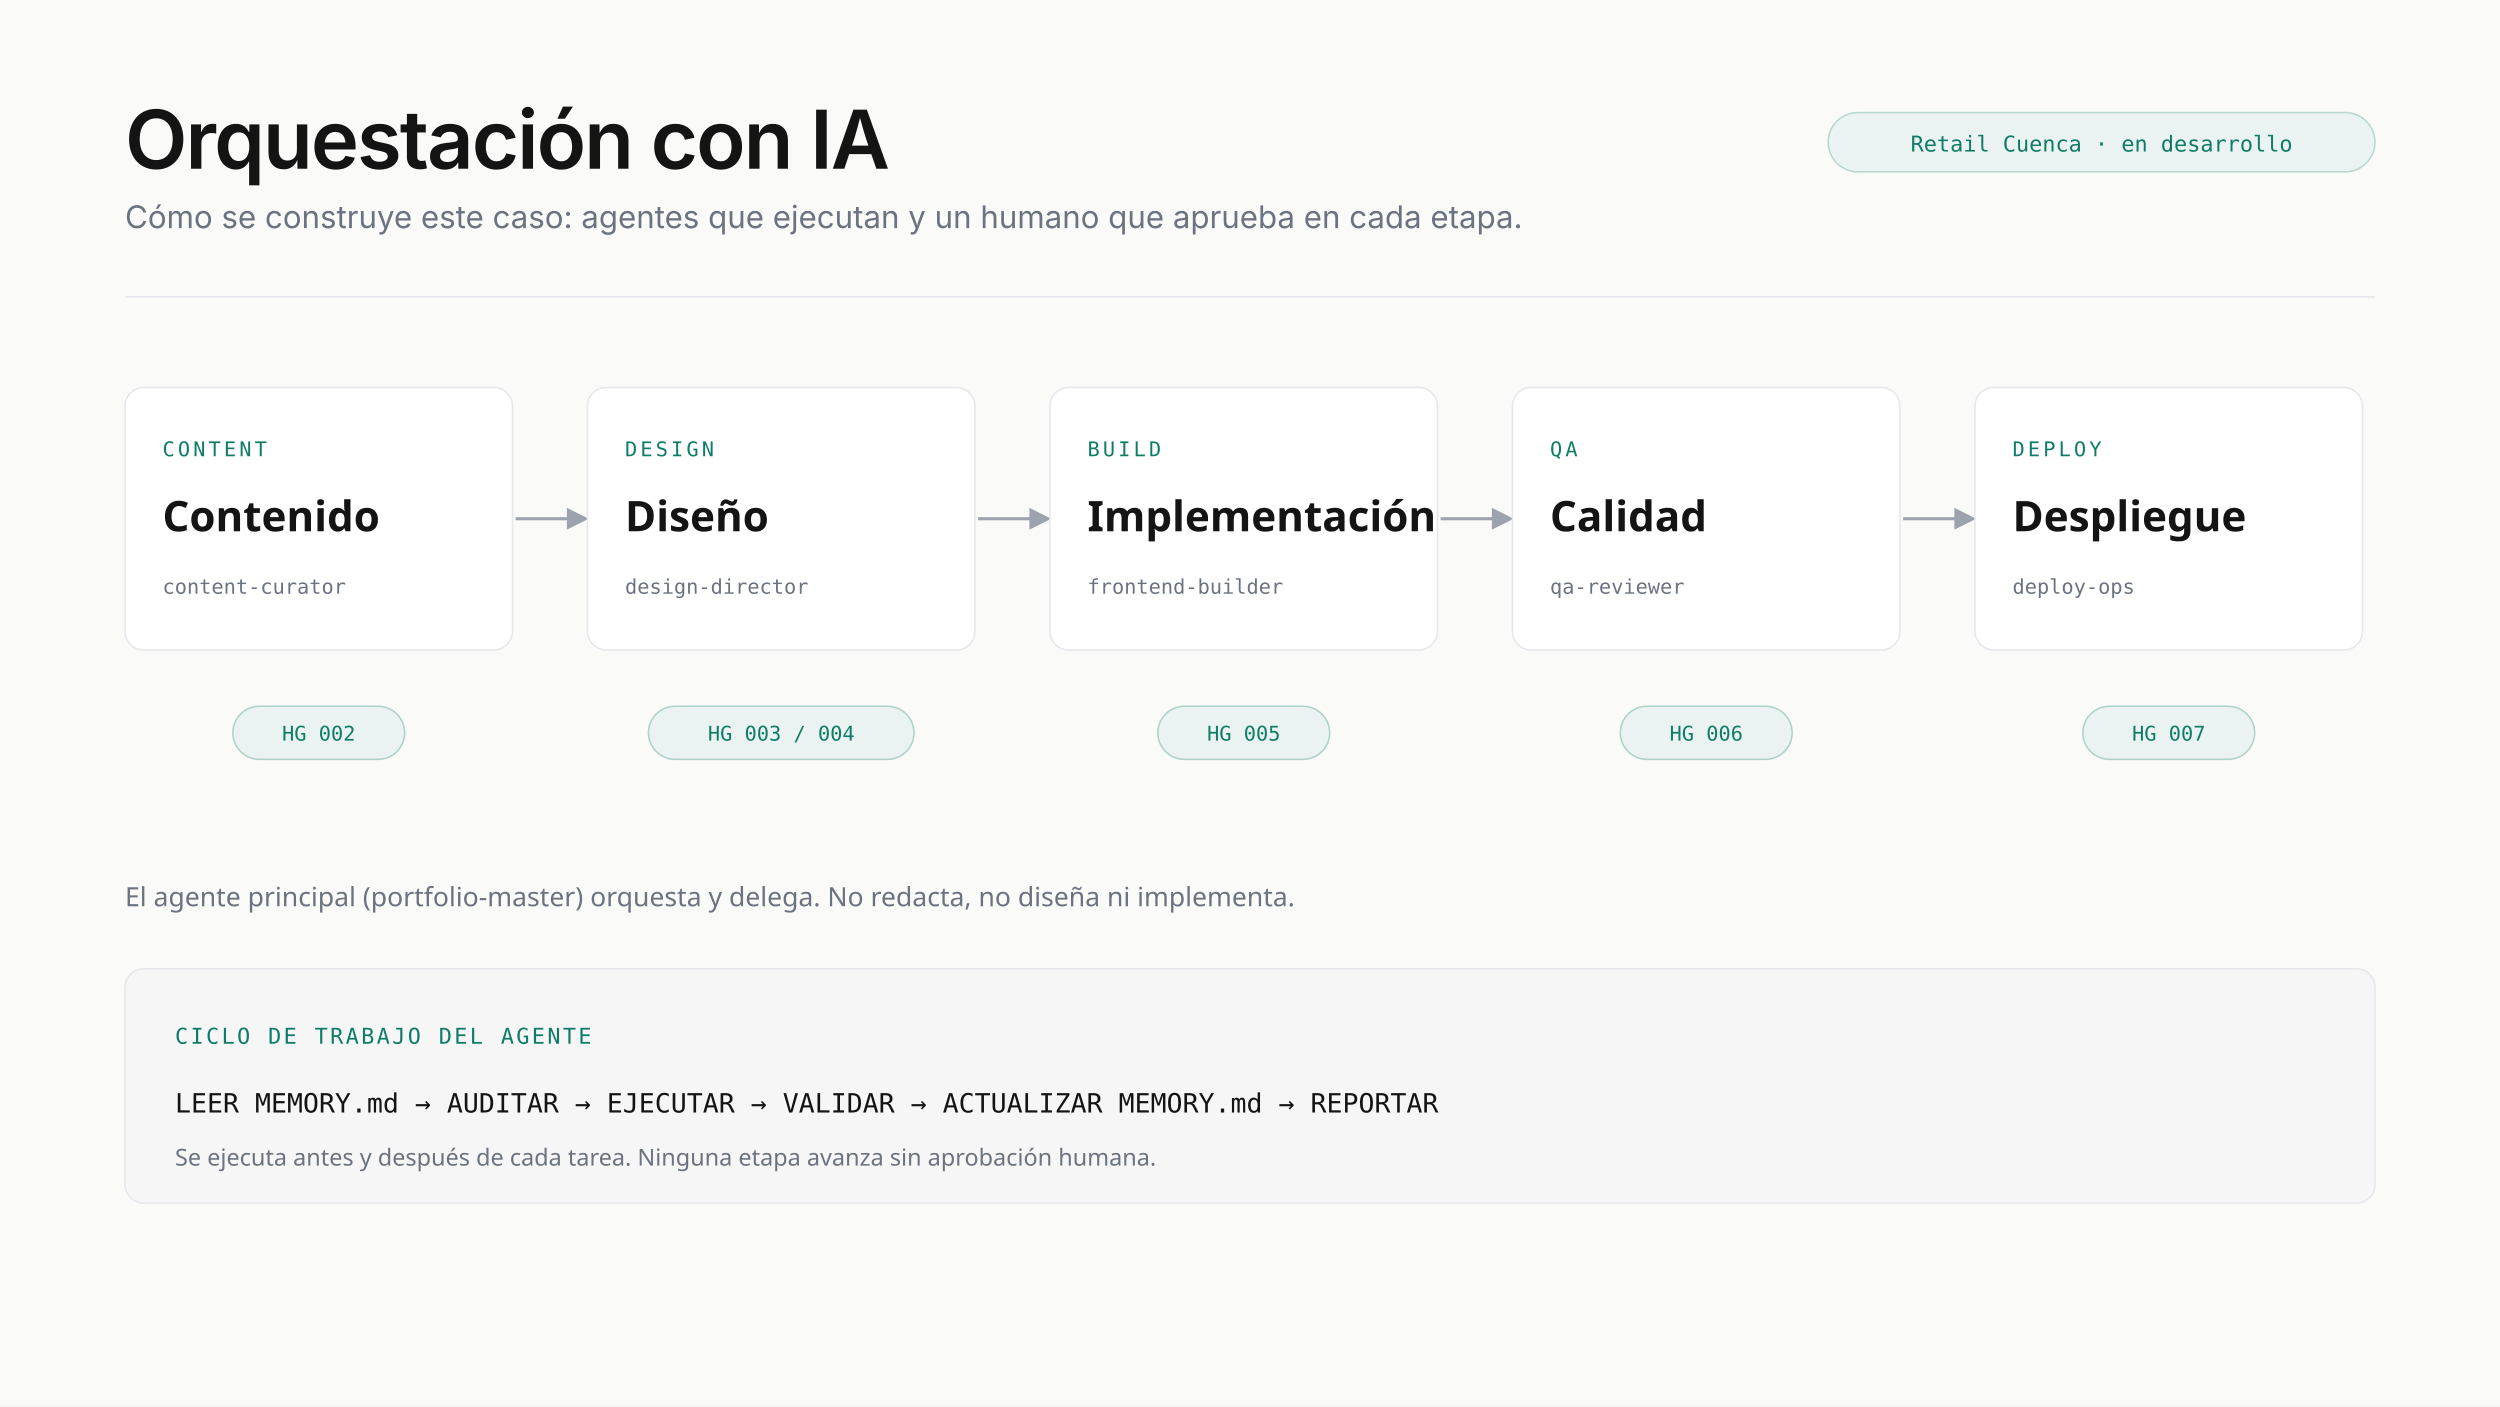
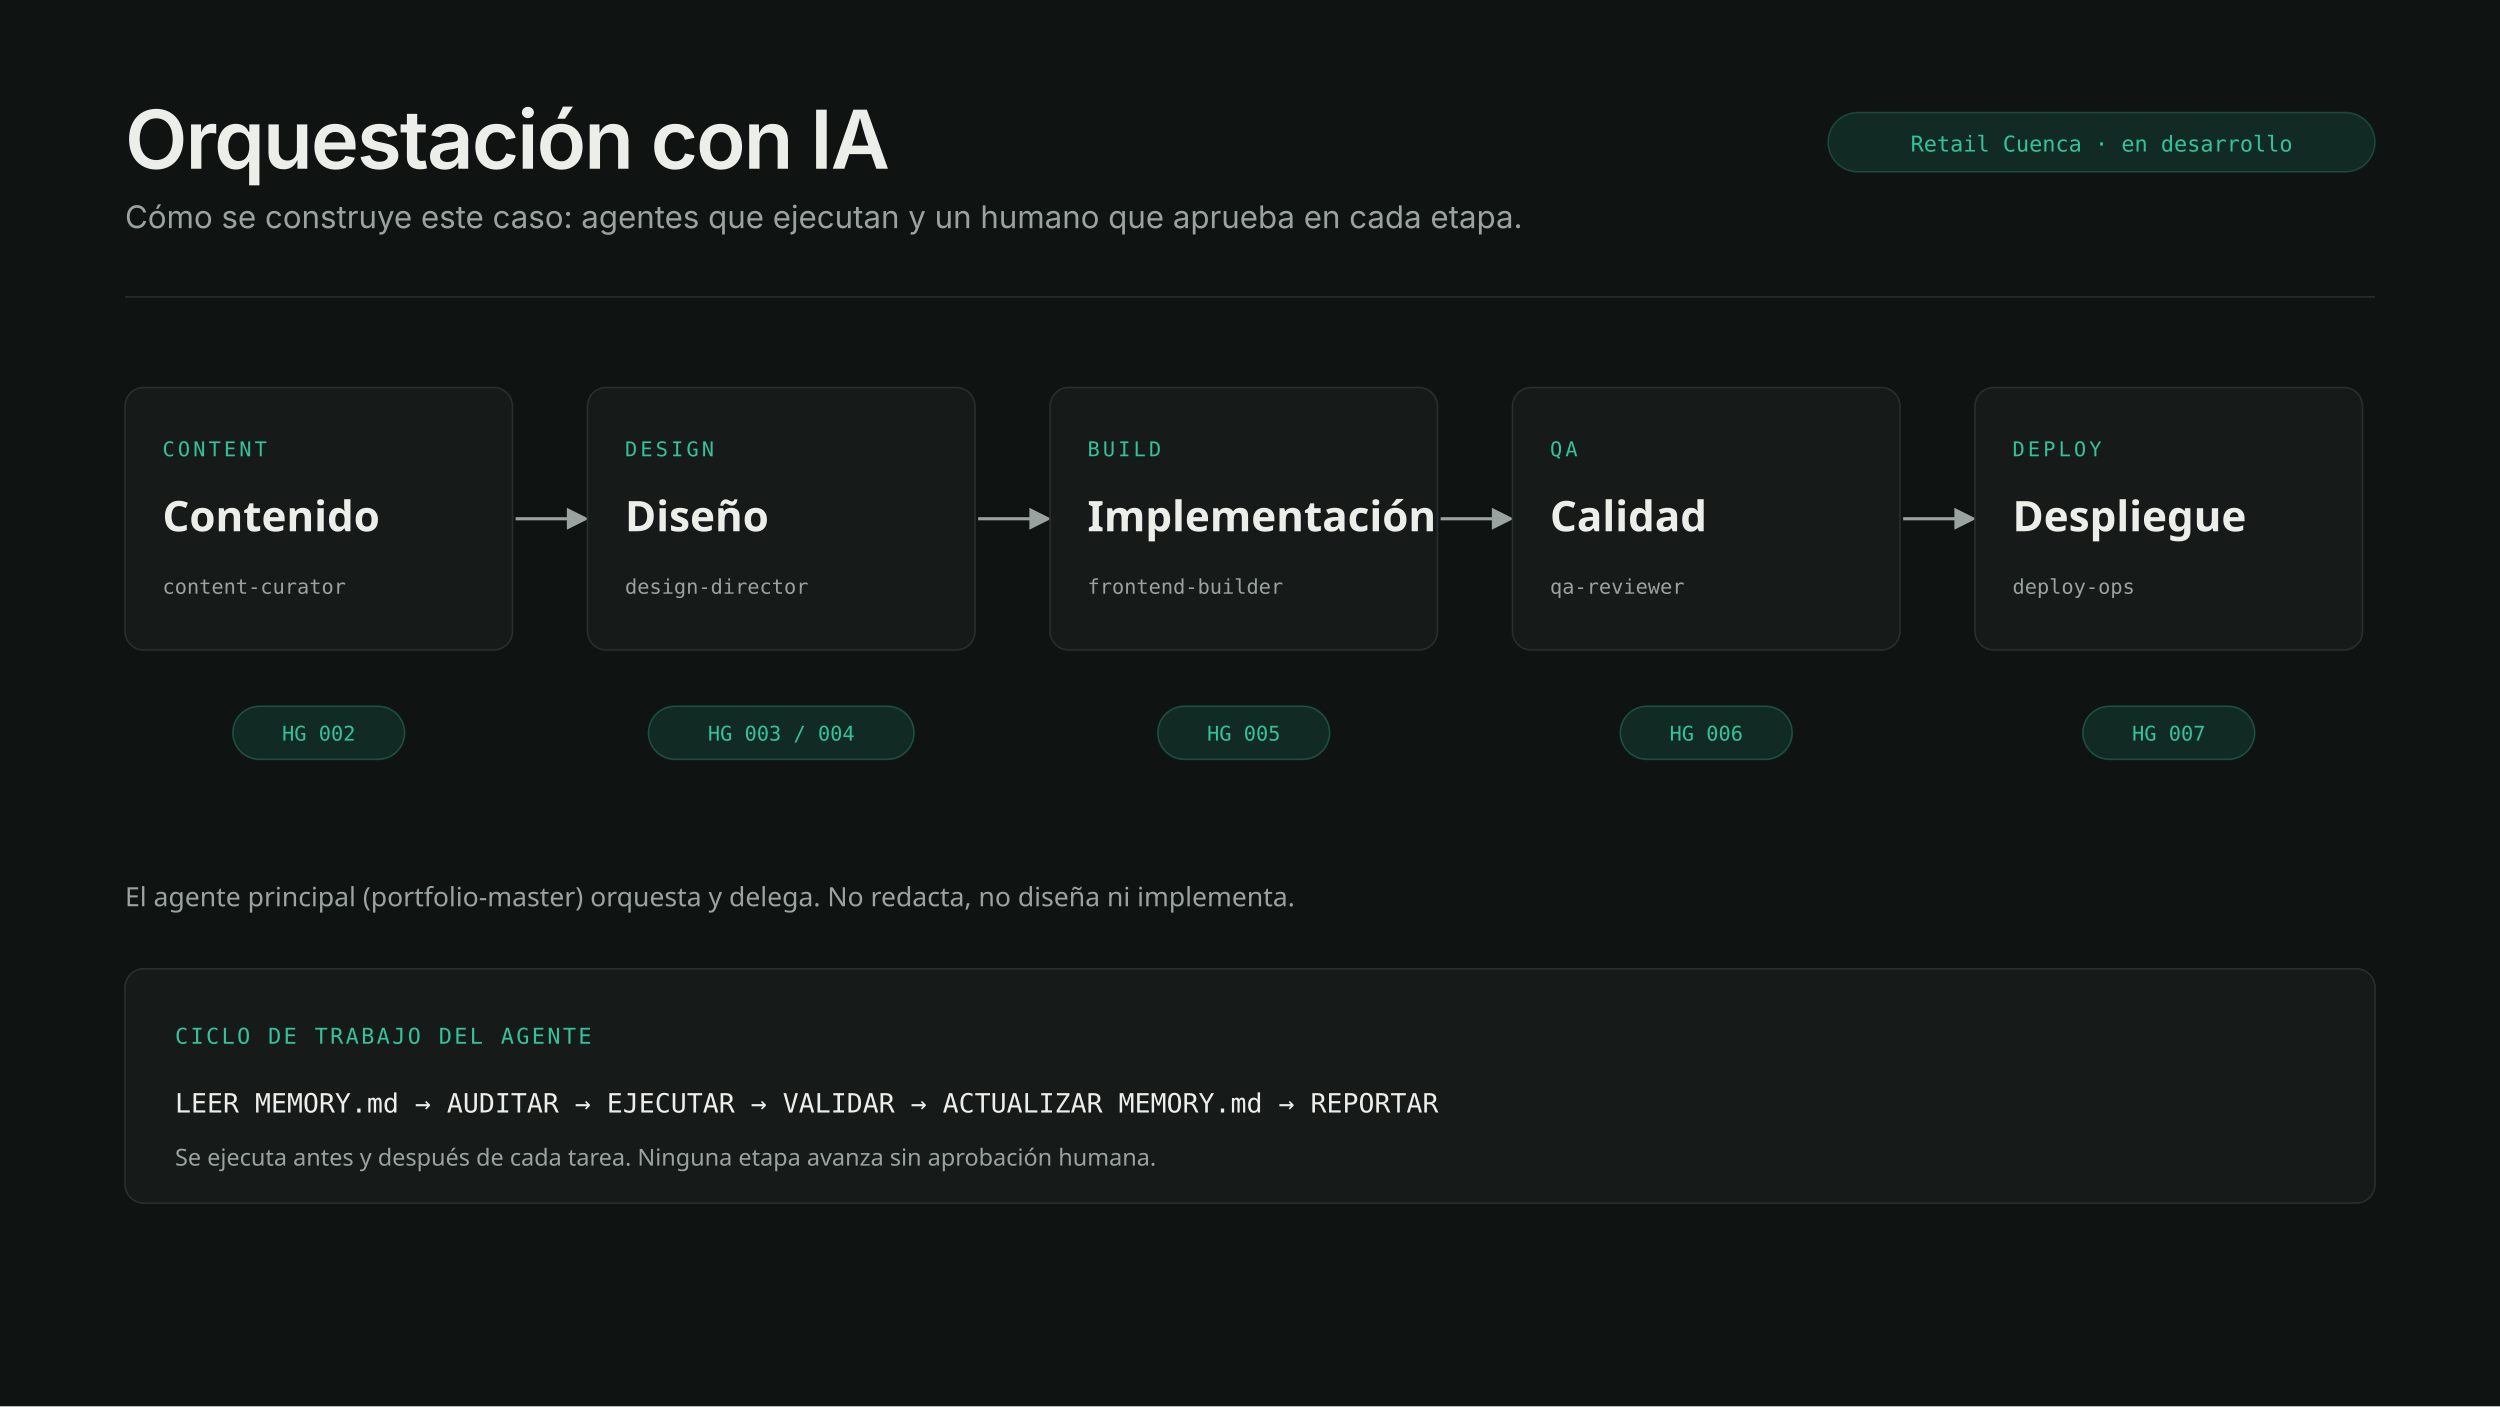
<svg xmlns="http://www.w3.org/2000/svg" width="1600" height="900" viewBox="0 0 1600 900" role="img" aria-label="Cómo se construye este caso con orquestación de agentes de IA y aprobación humana en cada etapa">
  <defs>
    <marker id="arrow" viewBox="0 0 10 10" refX="8" refY="5" markerWidth="7" markerHeight="7" orient="auto-start-reverse">
-       <path d="M 0 0 L 10 5 L 0 10 z" fill="#9CA3AF" />
+       <path d="M 0 0 L 10 5 L 0 10 z" fill="#9AA39F" />
    </marker>
  </defs>
-   <rect width="1600" height="900" fill="#FAFAF8" />
-   <text x="80" y="108" font-family="Geist, system-ui, -apple-system, 'Segoe UI', sans-serif" font-size="52" font-weight="600" fill="#141414" letter-spacing="-1.2">Orquestación con IA</text>
-   <text x="80" y="146" font-family="Geist, system-ui, -apple-system, 'Segoe UI', sans-serif" font-size="20" fill="#6B7280">Cómo se construye este caso: agentes que ejecutan y un humano que aprueba en cada etapa.</text>
-   <rect x="1170" y="72" width="350" height="38" rx="19" fill="#EAF3F1" stroke="#0E7C66" stroke-opacity="0.25" />
-   <text x="1345" y="97" text-anchor="middle" font-family="'Geist Mono', ui-monospace, monospace" font-size="14" fill="#0E7C66">Retail Cuenca · en desarrollo</text>
-   <line x1="80" y1="190" x2="1520" y2="190" stroke="#E5E7EB" stroke-width="1" />
-   <line x1="330" y1="332" x2="374" y2="332" stroke="#9CA3AF" stroke-width="2" marker-end="url(#arrow)" />
-   <line x1="626" y1="332" x2="670" y2="332" stroke="#9CA3AF" stroke-width="2" marker-end="url(#arrow)" />
-   <line x1="922" y1="332" x2="966" y2="332" stroke="#9CA3AF" stroke-width="2" marker-end="url(#arrow)" />
-   <line x1="1218" y1="332" x2="1262" y2="332" stroke="#9CA3AF" stroke-width="2" marker-end="url(#arrow)" />
-   <rect x="80" y="248" width="248" height="168" rx="12" fill="#FFFFFF" stroke="#E5E7EB" />
-   <text x="104" y="292" font-family="'Geist Mono', ui-monospace, monospace" font-size="13" letter-spacing="2" fill="#0E7C66">CONTENT</text>
-   <text x="104" y="340" font-family="Geist, system-ui, sans-serif" font-size="27" font-weight="600" fill="#141414">Contenido</text>
-   <text x="104" y="380" font-family="'Geist Mono', ui-monospace, monospace" font-size="13" fill="#6B7280">content-curator</text>
-   <rect x="149" y="452" width="110" height="34" rx="17" fill="#EAF3F1" stroke="#0E7C66" stroke-opacity="0.3" />
-   <text x="204" y="474" text-anchor="middle" font-family="'Geist Mono', ui-monospace, monospace" font-size="13" fill="#0E7C66">HG 002</text>
-   <rect x="376" y="248" width="248" height="168" rx="12" fill="#FFFFFF" stroke="#E5E7EB" />
-   <text x="400" y="292" font-family="'Geist Mono', ui-monospace, monospace" font-size="13" letter-spacing="2" fill="#0E7C66">DESIGN</text>
-   <text x="400" y="340" font-family="Geist, system-ui, sans-serif" font-size="27" font-weight="600" fill="#141414">Diseño</text>
-   <text x="400" y="380" font-family="'Geist Mono', ui-monospace, monospace" font-size="13" fill="#6B7280">design-director</text>
-   <rect x="415" y="452" width="170" height="34" rx="17" fill="#EAF3F1" stroke="#0E7C66" stroke-opacity="0.3" />
-   <text x="500" y="474" text-anchor="middle" font-family="'Geist Mono', ui-monospace, monospace" font-size="13" fill="#0E7C66">HG 003 / 004</text>
-   <rect x="672" y="248" width="248" height="168" rx="12" fill="#FFFFFF" stroke="#E5E7EB" />
-   <text x="696" y="292" font-family="'Geist Mono', ui-monospace, monospace" font-size="13" letter-spacing="2" fill="#0E7C66">BUILD</text>
-   <text x="696" y="340" font-family="Geist, system-ui, sans-serif" font-size="27" font-weight="600" fill="#141414">Implementación</text>
-   <text x="696" y="380" font-family="'Geist Mono', ui-monospace, monospace" font-size="13" fill="#6B7280">frontend-builder</text>
-   <rect x="741" y="452" width="110" height="34" rx="17" fill="#EAF3F1" stroke="#0E7C66" stroke-opacity="0.3" />
-   <text x="796" y="474" text-anchor="middle" font-family="'Geist Mono', ui-monospace, monospace" font-size="13" fill="#0E7C66">HG 005</text>
-   <rect x="968" y="248" width="248" height="168" rx="12" fill="#FFFFFF" stroke="#E5E7EB" />
-   <text x="992" y="292" font-family="'Geist Mono', ui-monospace, monospace" font-size="13" letter-spacing="2" fill="#0E7C66">QA</text>
-   <text x="992" y="340" font-family="Geist, system-ui, sans-serif" font-size="27" font-weight="600" fill="#141414">Calidad</text>
-   <text x="992" y="380" font-family="'Geist Mono', ui-monospace, monospace" font-size="13" fill="#6B7280">qa-reviewer</text>
-   <rect x="1037" y="452" width="110" height="34" rx="17" fill="#EAF3F1" stroke="#0E7C66" stroke-opacity="0.3" />
-   <text x="1092" y="474" text-anchor="middle" font-family="'Geist Mono', ui-monospace, monospace" font-size="13" fill="#0E7C66">HG 006</text>
-   <rect x="1264" y="248" width="248" height="168" rx="12" fill="#FFFFFF" stroke="#E5E7EB" />
-   <text x="1288" y="292" font-family="'Geist Mono', ui-monospace, monospace" font-size="13" letter-spacing="2" fill="#0E7C66">DEPLOY</text>
-   <text x="1288" y="340" font-family="Geist, system-ui, sans-serif" font-size="27" font-weight="600" fill="#141414">Despliegue</text>
-   <text x="1288" y="380" font-family="'Geist Mono', ui-monospace, monospace" font-size="13" fill="#6B7280">deploy-ops</text>
-   <rect x="1333" y="452" width="110" height="34" rx="17" fill="#EAF3F1" stroke="#0E7C66" stroke-opacity="0.3" />
-   <text x="1388" y="474" text-anchor="middle" font-family="'Geist Mono', ui-monospace, monospace" font-size="13" fill="#0E7C66">HG 007</text>
-   <text x="80" y="580" font-family="Geist, system-ui, sans-serif" font-size="17" fill="#6B7280">El agente principal (portfolio-master) orquesta y delega. No redacta, no diseña ni implementa.</text>
-   <rect x="80" y="620" width="1440" height="150" rx="12" fill="#F5F6F5" stroke="#E5E7EB" />
-   <text x="112" y="668" font-family="'Geist Mono', ui-monospace, monospace" font-size="14" letter-spacing="1.5" fill="#0E7C66">CICLO DE TRABAJO DEL AGENTE</text>
-   <text x="112" y="712" font-family="'Geist Mono', ui-monospace, monospace" font-size="17" fill="#141414">LEER MEMORY.md  →  AUDITAR  →  EJECUTAR  →  VALIDAR  →  ACTUALIZAR MEMORY.md  →  REPORTAR</text>
-   <text x="112" y="746" font-family="Geist, system-ui, sans-serif" font-size="15" fill="#6B7280">Se ejecuta antes y después de cada tarea. Ninguna etapa avanza sin aprobación humana.</text>
+   <rect width="1600" height="900" fill="#0F1413" />
+   <text x="80" y="108" font-family="Geist, system-ui, -apple-system, 'Segoe UI', sans-serif" font-size="52" font-weight="600" fill="#ECEEEA" letter-spacing="-1.2">Orquestación con IA</text>
+   <text x="80" y="146" font-family="Geist, system-ui, -apple-system, 'Segoe UI', sans-serif" font-size="20" fill="#9AA39F">Cómo se construye este caso: agentes que ejecutan y un humano que aprueba en cada etapa.</text>
+   <rect x="1170" y="72" width="350" height="38" rx="19" fill="#122A24" stroke="#35C29B" stroke-opacity="0.25" />
+   <text x="1345" y="97" text-anchor="middle" font-family="'Geist Mono', ui-monospace, monospace" font-size="14" fill="#35C29B">Retail Cuenca · en desarrollo</text>
+   <line x1="80" y1="190" x2="1520" y2="190" stroke="#28302E" stroke-width="1" />
+   <line x1="330" y1="332" x2="374" y2="332" stroke="#9AA39F" stroke-width="2" marker-end="url(#arrow)" />
+   <line x1="626" y1="332" x2="670" y2="332" stroke="#9AA39F" stroke-width="2" marker-end="url(#arrow)" />
+   <line x1="922" y1="332" x2="966" y2="332" stroke="#9AA39F" stroke-width="2" marker-end="url(#arrow)" />
+   <line x1="1218" y1="332" x2="1262" y2="332" stroke="#9AA39F" stroke-width="2" marker-end="url(#arrow)" />
+   <rect x="80" y="248" width="248" height="168" rx="12" fill="#161B1A" stroke="#28302E" />
+   <text x="104" y="292" font-family="'Geist Mono', ui-monospace, monospace" font-size="13" letter-spacing="2" fill="#35C29B">CONTENT</text>
+   <text x="104" y="340" font-family="Geist, system-ui, sans-serif" font-size="27" font-weight="600" fill="#ECEEEA">Contenido</text>
+   <text x="104" y="380" font-family="'Geist Mono', ui-monospace, monospace" font-size="13" fill="#9AA39F">content-curator</text>
+   <rect x="149" y="452" width="110" height="34" rx="17" fill="#122A24" stroke="#35C29B" stroke-opacity="0.3" />
+   <text x="204" y="474" text-anchor="middle" font-family="'Geist Mono', ui-monospace, monospace" font-size="13" fill="#35C29B">HG 002</text>
+   <rect x="376" y="248" width="248" height="168" rx="12" fill="#161B1A" stroke="#28302E" />
+   <text x="400" y="292" font-family="'Geist Mono', ui-monospace, monospace" font-size="13" letter-spacing="2" fill="#35C29B">DESIGN</text>
+   <text x="400" y="340" font-family="Geist, system-ui, sans-serif" font-size="27" font-weight="600" fill="#ECEEEA">Diseño</text>
+   <text x="400" y="380" font-family="'Geist Mono', ui-monospace, monospace" font-size="13" fill="#9AA39F">design-director</text>
+   <rect x="415" y="452" width="170" height="34" rx="17" fill="#122A24" stroke="#35C29B" stroke-opacity="0.3" />
+   <text x="500" y="474" text-anchor="middle" font-family="'Geist Mono', ui-monospace, monospace" font-size="13" fill="#35C29B">HG 003 / 004</text>
+   <rect x="672" y="248" width="248" height="168" rx="12" fill="#161B1A" stroke="#28302E" />
+   <text x="696" y="292" font-family="'Geist Mono', ui-monospace, monospace" font-size="13" letter-spacing="2" fill="#35C29B">BUILD</text>
+   <text x="696" y="340" font-family="Geist, system-ui, sans-serif" font-size="27" font-weight="600" fill="#ECEEEA">Implementación</text>
+   <text x="696" y="380" font-family="'Geist Mono', ui-monospace, monospace" font-size="13" fill="#9AA39F">frontend-builder</text>
+   <rect x="741" y="452" width="110" height="34" rx="17" fill="#122A24" stroke="#35C29B" stroke-opacity="0.3" />
+   <text x="796" y="474" text-anchor="middle" font-family="'Geist Mono', ui-monospace, monospace" font-size="13" fill="#35C29B">HG 005</text>
+   <rect x="968" y="248" width="248" height="168" rx="12" fill="#161B1A" stroke="#28302E" />
+   <text x="992" y="292" font-family="'Geist Mono', ui-monospace, monospace" font-size="13" letter-spacing="2" fill="#35C29B">QA</text>
+   <text x="992" y="340" font-family="Geist, system-ui, sans-serif" font-size="27" font-weight="600" fill="#ECEEEA">Calidad</text>
+   <text x="992" y="380" font-family="'Geist Mono', ui-monospace, monospace" font-size="13" fill="#9AA39F">qa-reviewer</text>
+   <rect x="1037" y="452" width="110" height="34" rx="17" fill="#122A24" stroke="#35C29B" stroke-opacity="0.3" />
+   <text x="1092" y="474" text-anchor="middle" font-family="'Geist Mono', ui-monospace, monospace" font-size="13" fill="#35C29B">HG 006</text>
+   <rect x="1264" y="248" width="248" height="168" rx="12" fill="#161B1A" stroke="#28302E" />
+   <text x="1288" y="292" font-family="'Geist Mono', ui-monospace, monospace" font-size="13" letter-spacing="2" fill="#35C29B">DEPLOY</text>
+   <text x="1288" y="340" font-family="Geist, system-ui, sans-serif" font-size="27" font-weight="600" fill="#ECEEEA">Despliegue</text>
+   <text x="1288" y="380" font-family="'Geist Mono', ui-monospace, monospace" font-size="13" fill="#9AA39F">deploy-ops</text>
+   <rect x="1333" y="452" width="110" height="34" rx="17" fill="#122A24" stroke="#35C29B" stroke-opacity="0.3" />
+   <text x="1388" y="474" text-anchor="middle" font-family="'Geist Mono', ui-monospace, monospace" font-size="13" fill="#35C29B">HG 007</text>
+   <text x="80" y="580" font-family="Geist, system-ui, sans-serif" font-size="17" fill="#9AA39F">El agente principal (portfolio-master) orquesta y delega. No redacta, no diseña ni implementa.</text>
+   <rect x="80" y="620" width="1440" height="150" rx="12" fill="#161B1A" stroke="#28302E" />
+   <text x="112" y="668" font-family="'Geist Mono', ui-monospace, monospace" font-size="14" letter-spacing="1.5" fill="#35C29B">CICLO DE TRABAJO DEL AGENTE</text>
+   <text x="112" y="712" font-family="'Geist Mono', ui-monospace, monospace" font-size="17" fill="#ECEEEA">LEER MEMORY.md  →  AUDITAR  →  EJECUTAR  →  VALIDAR  →  ACTUALIZAR MEMORY.md  →  REPORTAR</text>
+   <text x="112" y="746" font-family="Geist, system-ui, sans-serif" font-size="15" fill="#9AA39F">Se ejecuta antes y después de cada tarea. Ninguna etapa avanza sin aprobación humana.</text>
</svg>
